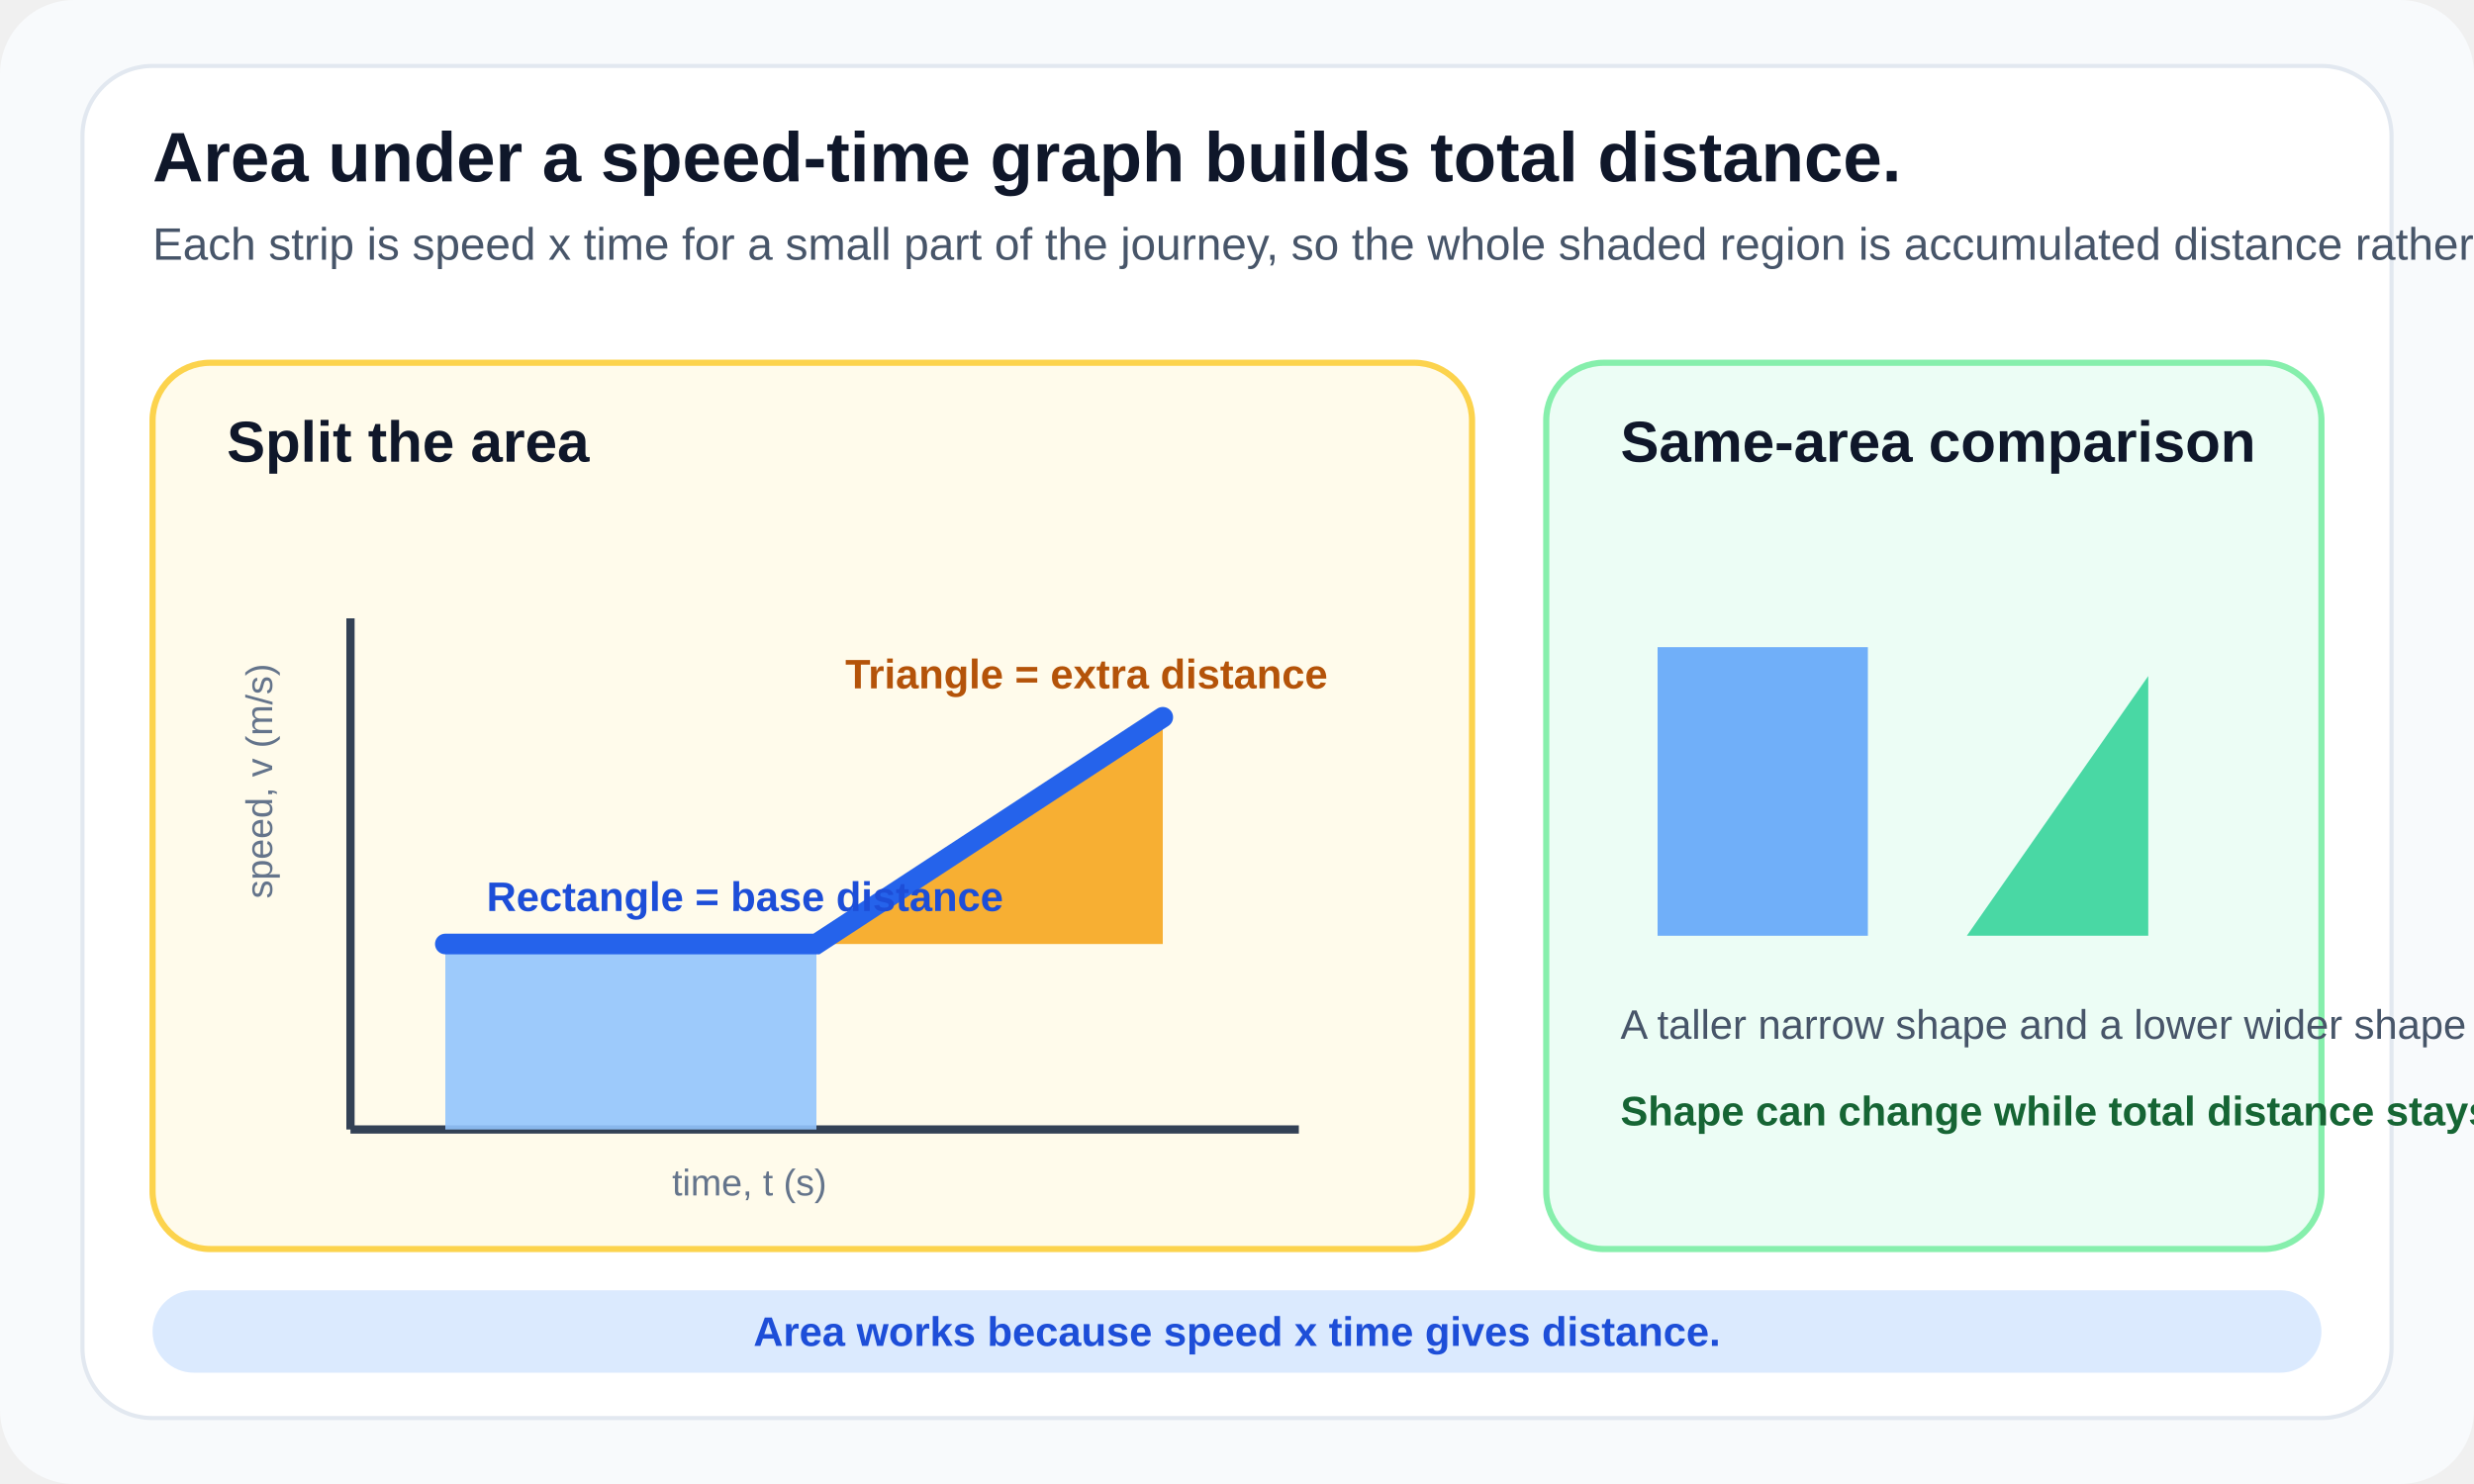
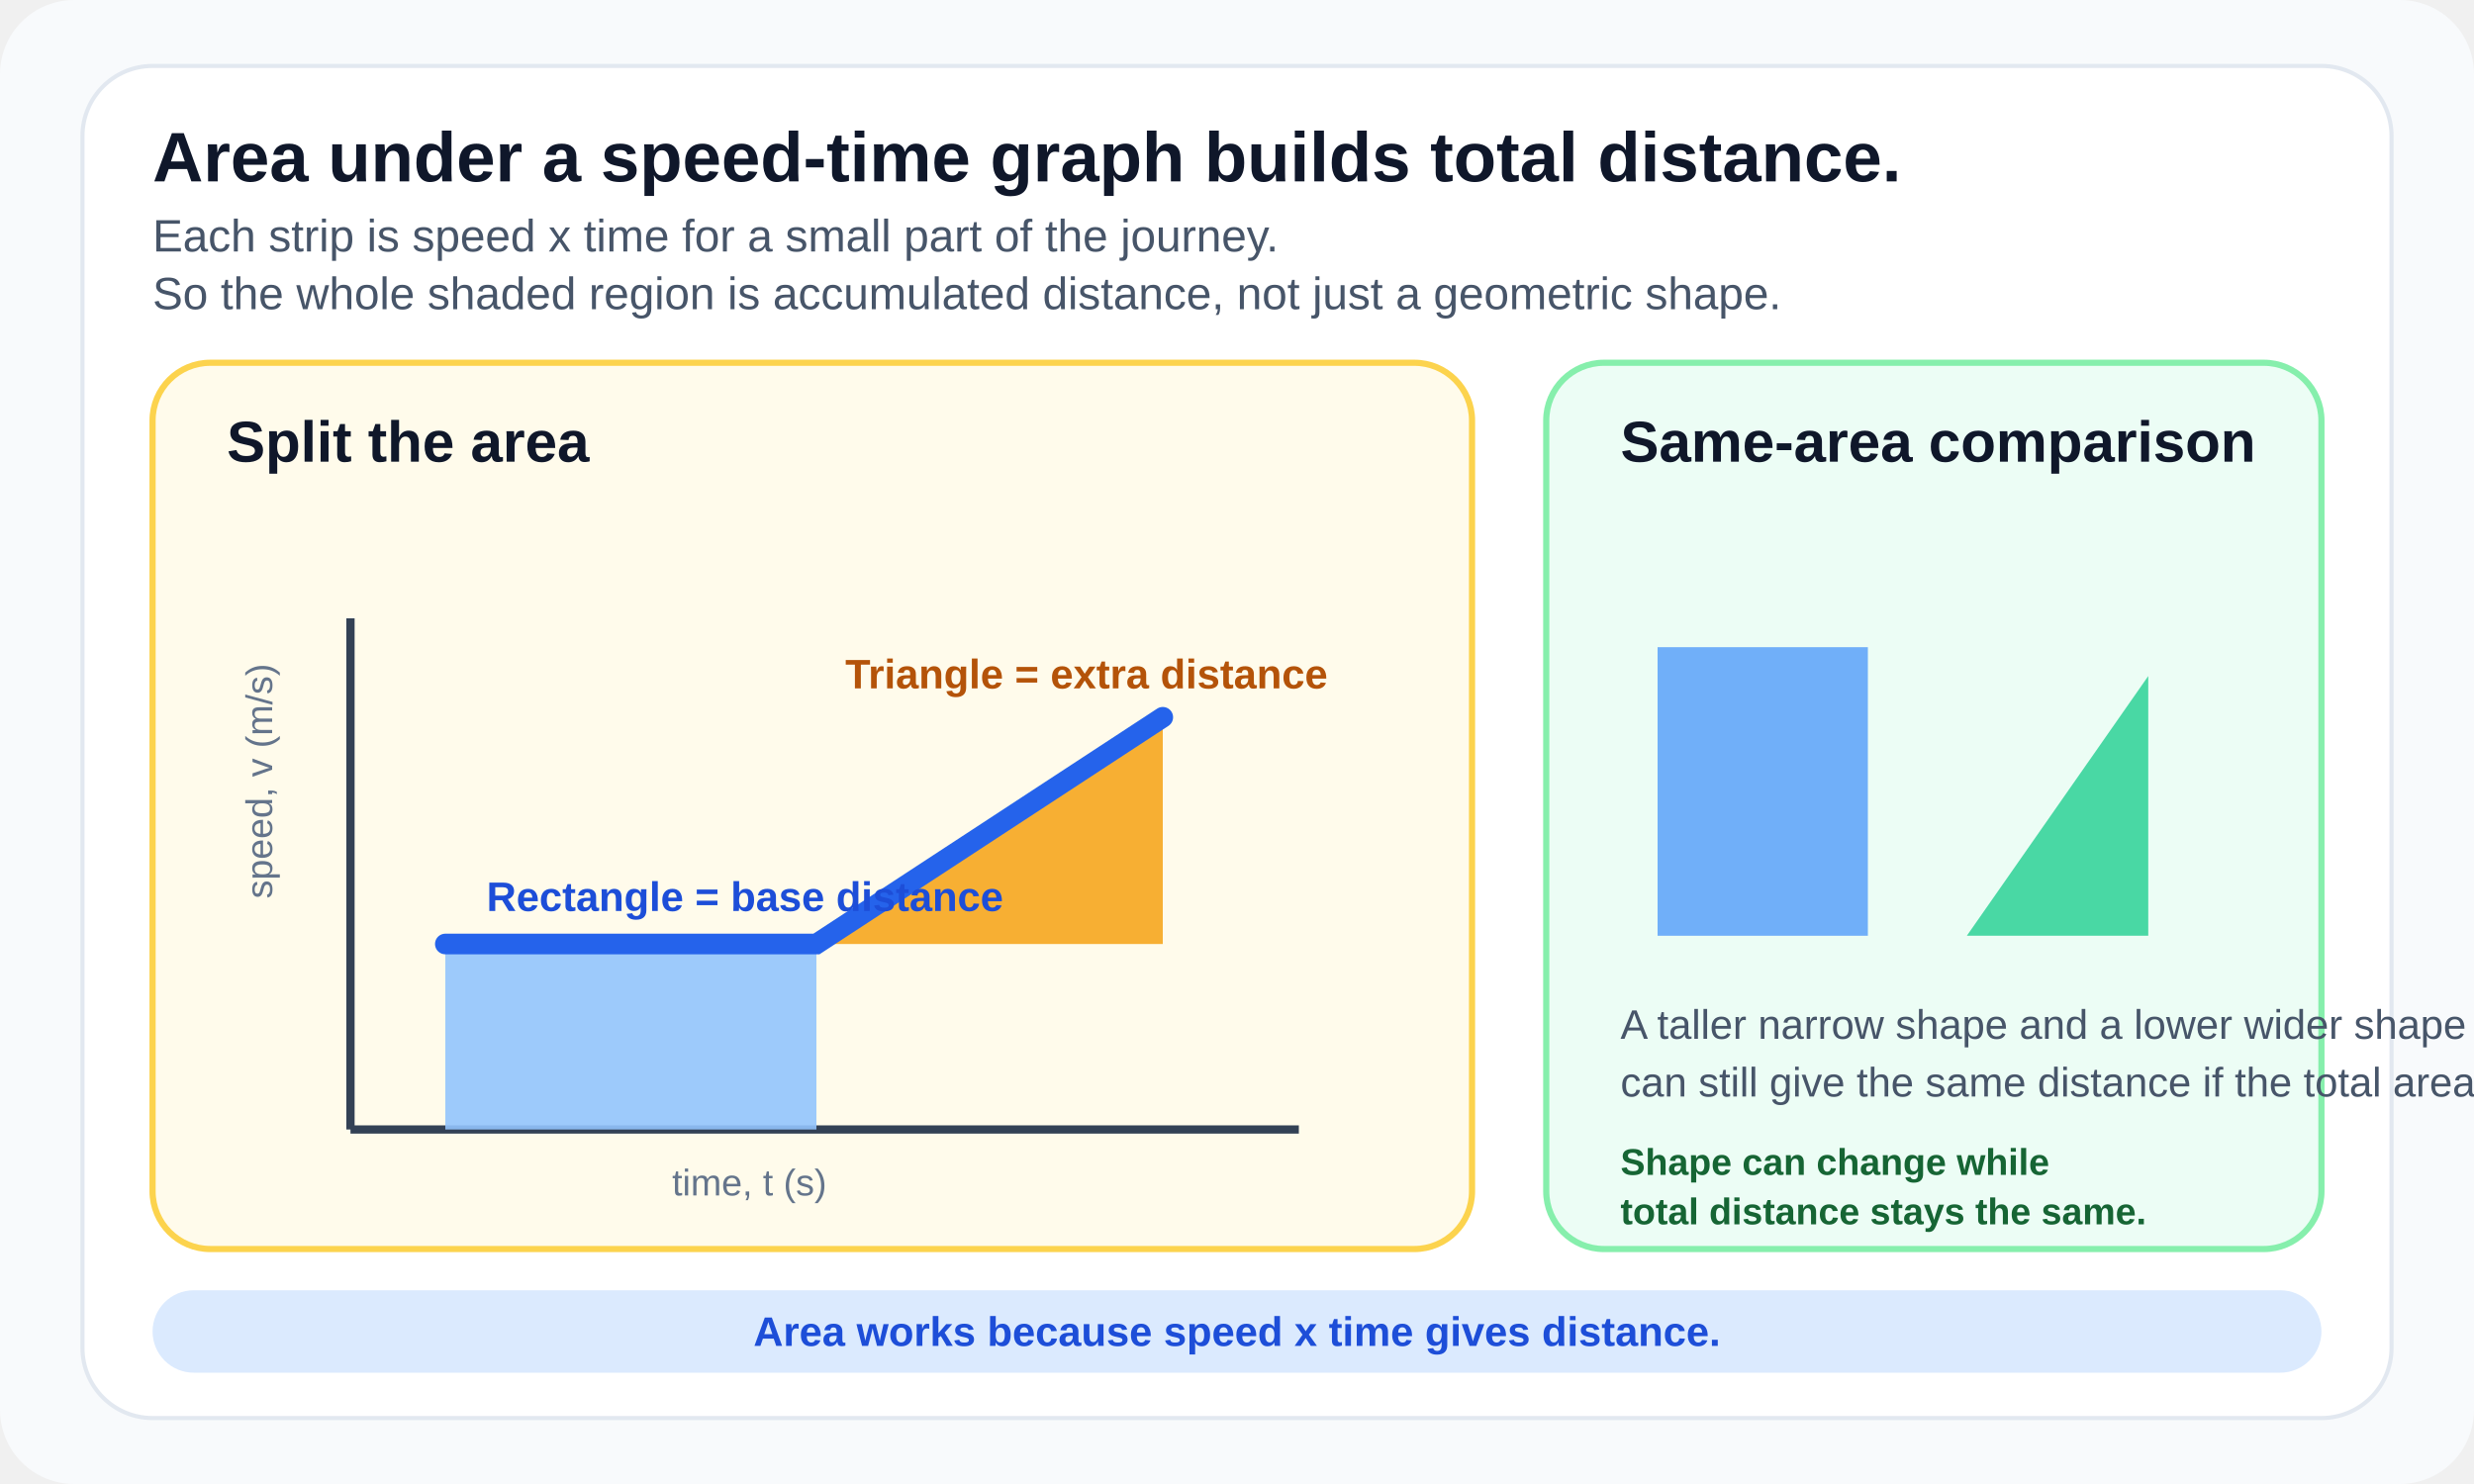
<svg xmlns="http://www.w3.org/2000/svg" width="1200" height="720" viewBox="0 0 1200 720" fill="none">
  <style>
    .title { fill: #0f172a; font: 700 34px 'Segoe UI', Arial, sans-serif; }
    .subtitle { fill: #475569; font: 400 22px 'Segoe UI', Arial, sans-serif; }
    .panel-title { fill: #0f172a; font: 700 28px 'Segoe UI', Arial, sans-serif; }
    .body { fill: #475569; font: 400 20px 'Segoe UI', Arial, sans-serif; }
    .axis { fill: #64748b; font: 400 18px 'Segoe UI', Arial, sans-serif; }
  </style>
  <rect width="1200" height="720" rx="36" fill="#F8FAFC" />
  <rect x="40" y="32" width="1120" height="656" rx="34" fill="#FFFFFF" stroke="#E2E8F0" stroke-width="2" />
  <text x="74" y="88" class="title">Area under a speed-time graph builds total distance.</text>
-   <text x="74" y="126" class="subtitle">Each strip is speed x time for a small part of the journey, so the whole shaded region is accumulated distance rather than just a geometric shape.</text>
+   <text x="74" y="122" class="subtitle">Each strip is speed x time for a small part of the journey.</text>
+   <text x="74" y="150" class="subtitle">So the whole shaded region is accumulated distance, not just a geometric shape.</text>
  <rect x="74" y="176" width="640" height="430" rx="28" fill="#FFFBEB" stroke="#FCD34D" stroke-width="3" />
  <text x="110" y="224" class="panel-title">Split the area</text>
  <line x1="170" y1="548" x2="630" y2="548" stroke="#334155" stroke-width="4" />
  <line x1="170" y1="548" x2="170" y2="300" stroke="#334155" stroke-width="4" />
  <rect x="216" y="458" width="180" height="90" fill="#93C5FD" fill-opacity="0.9" />
  <polygon points="396,458 564,458 564,348" fill="#F59E0B" fill-opacity="0.82" />
  <polyline points="216,458 396,458 564,348" fill="none" stroke="#2563EB" stroke-width="10" stroke-linecap="round" />
  <text x="236" y="442" fill="#1D4ED8" font-family="Segoe UI, Arial, sans-serif" font-size="20" font-weight="700">Rectangle = base distance</text>
  <text x="410" y="334" fill="#B45309" font-family="Segoe UI, Arial, sans-serif" font-size="20" font-weight="700">Triangle = extra distance</text>
  <text x="326" y="580" class="axis">time, t (s)</text>
  <text x="132" y="436" class="axis" transform="rotate(-90 132 436)">speed, v (m/s)</text>
  <rect x="750" y="176" width="376" height="430" rx="28" fill="#ECFDF5" stroke="#86EFAC" stroke-width="3" />
  <text x="786" y="224" class="panel-title">Same-area comparison</text>
  <rect x="804" y="314" width="102" height="140" fill="#60A5FA" fill-opacity="0.88" />
  <polygon points="954,454 1042,454 1042,328" fill="#34D399" fill-opacity="0.88" />
-   <text x="786" y="504" class="body">A taller narrow shape and a lower wider shape can still give the same distance if the total area matches.</text>
-   <text x="786" y="546" fill="#166534" font-family="Segoe UI, Arial, sans-serif" font-size="20" font-weight="700">Shape can change while total distance stays the same.</text>
+   <text x="786" y="504" class="body">A taller narrow shape and a lower wider shape</text>
+   <text x="786" y="532" class="body">can still give the same distance if the total area matches.</text>
+   <text x="786" y="570" fill="#166534" font-family="Segoe UI, Arial, sans-serif" font-size="18" font-weight="700">Shape can change while</text>
+   <text x="786" y="594" fill="#166534" font-family="Segoe UI, Arial, sans-serif" font-size="18" font-weight="700">total distance stays the same.</text>
  <rect x="74" y="626" width="1052" height="40" rx="20" fill="#DBEAFE" />
  <text x="600" y="653" fill="#1D4ED8" font-family="Segoe UI, Arial, sans-serif" font-size="20" font-weight="700" text-anchor="middle">Area works because speed x time gives distance.</text>
</svg>
